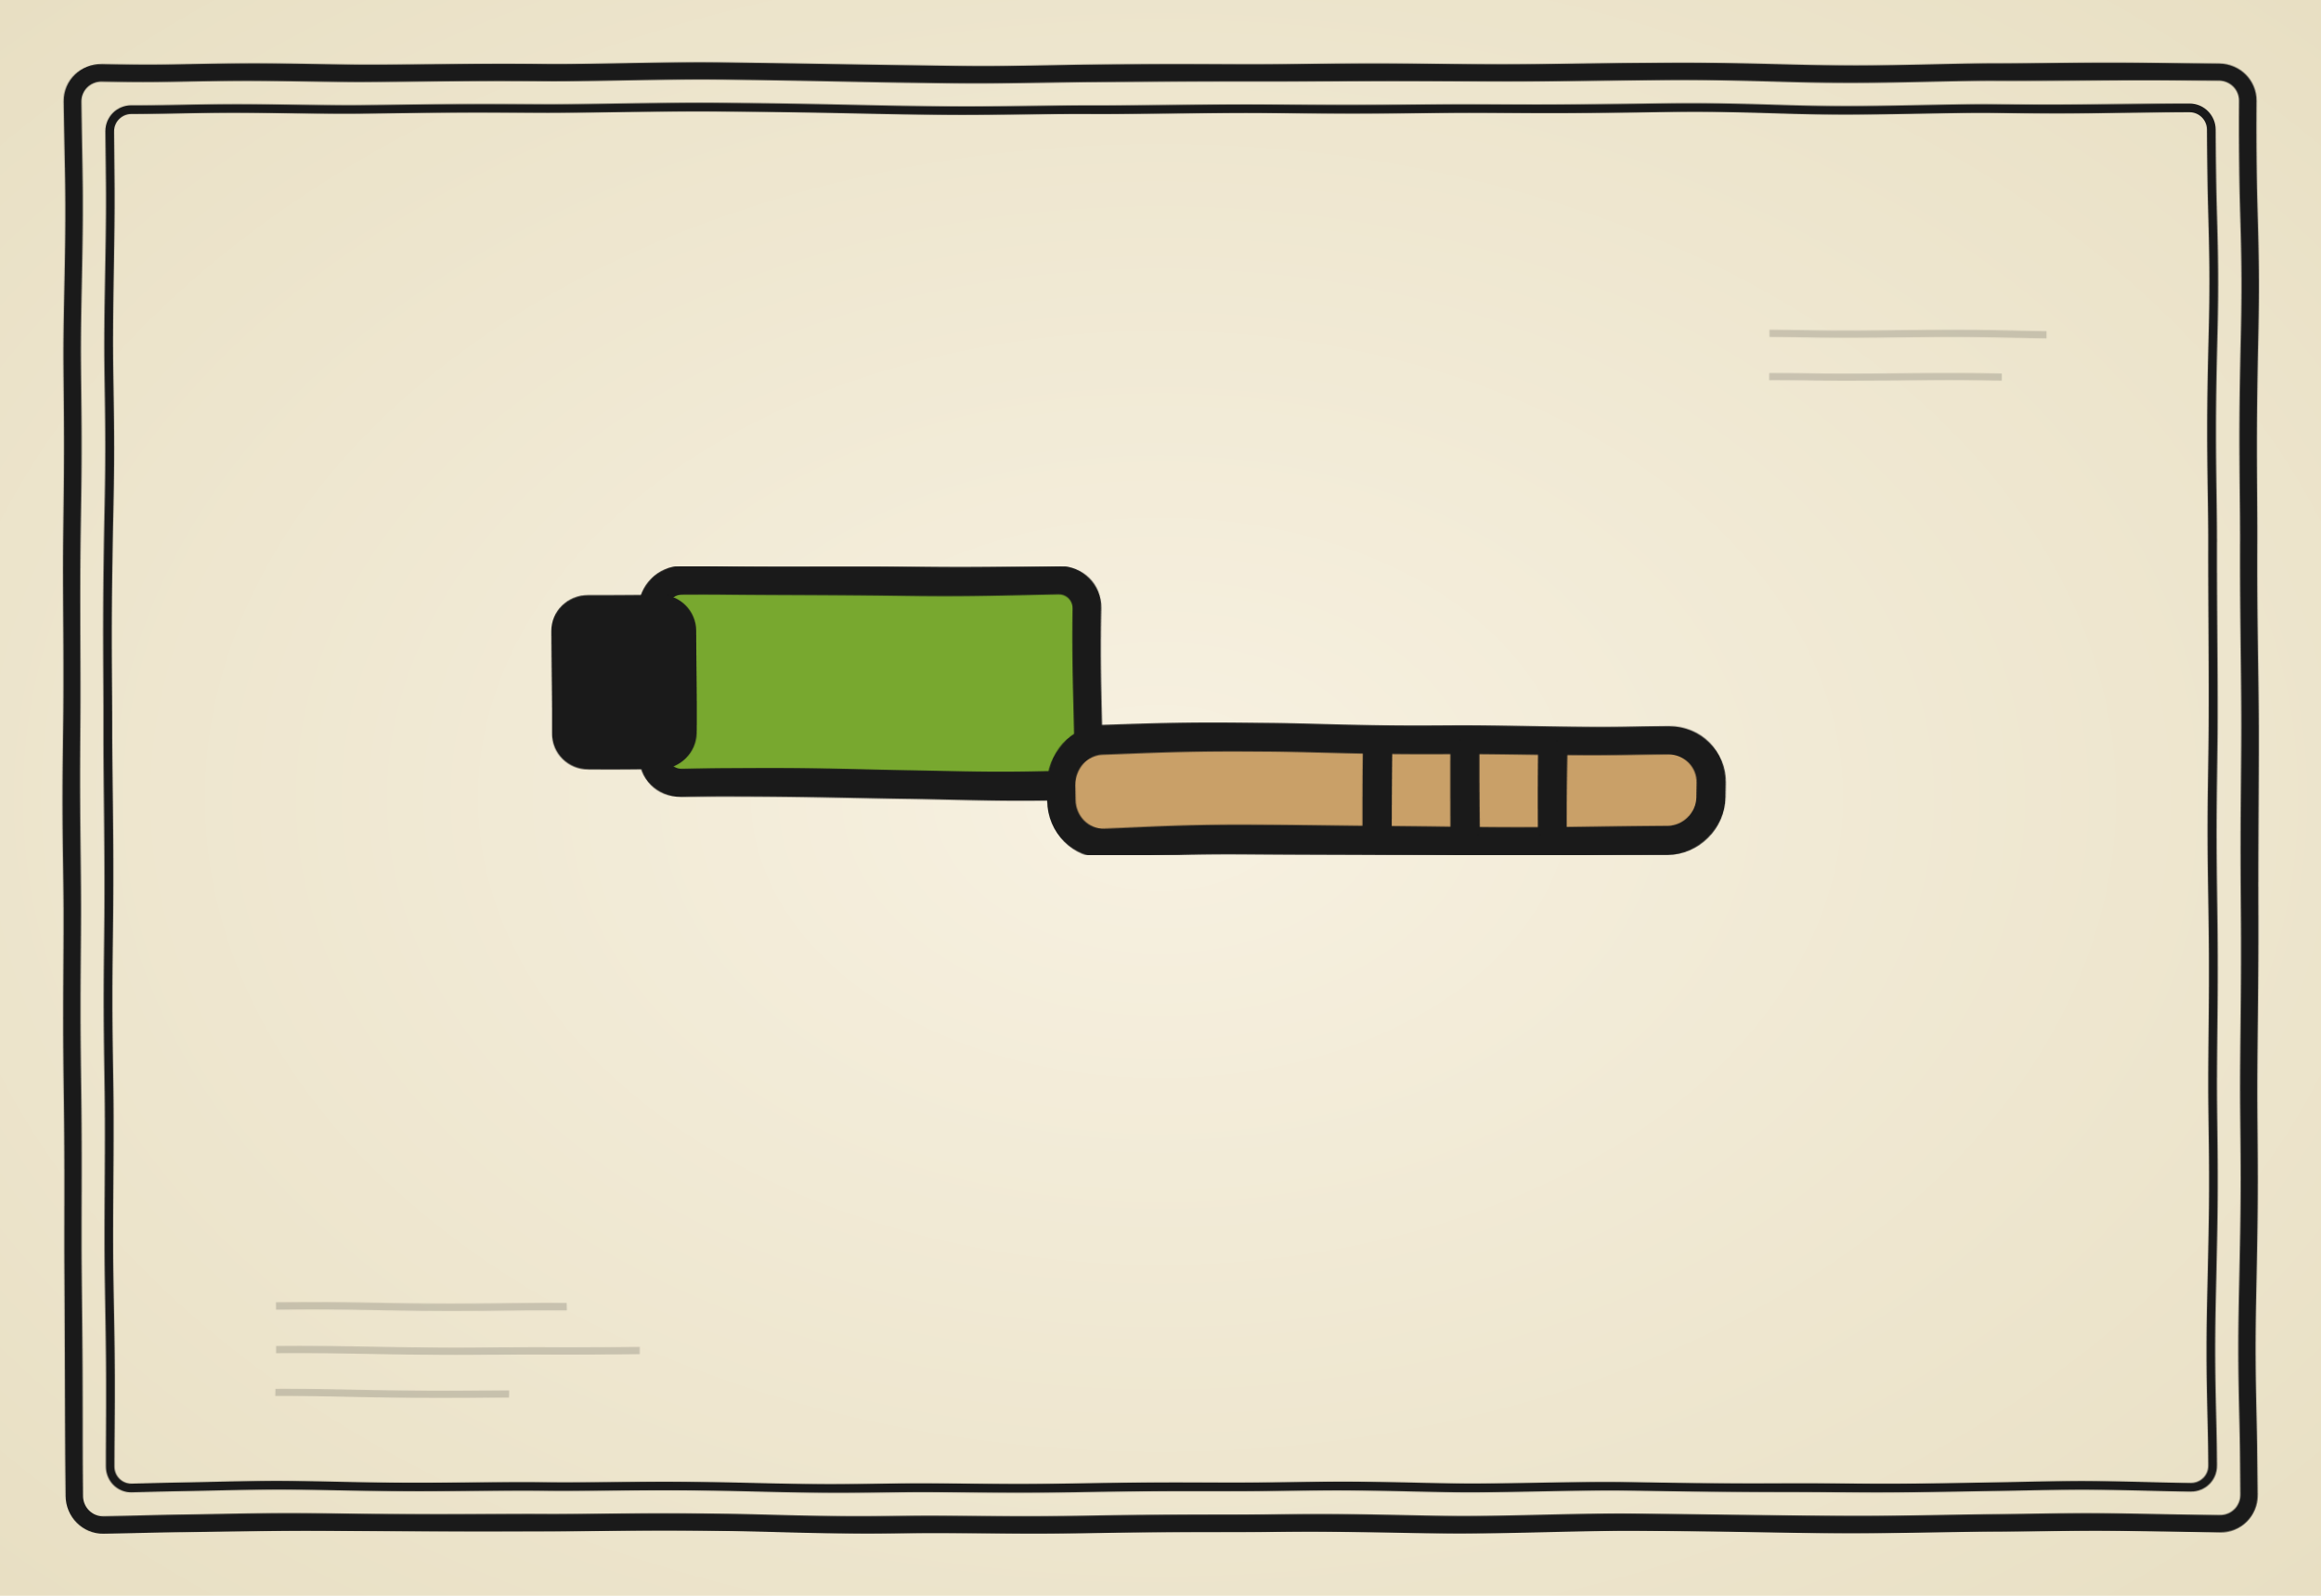
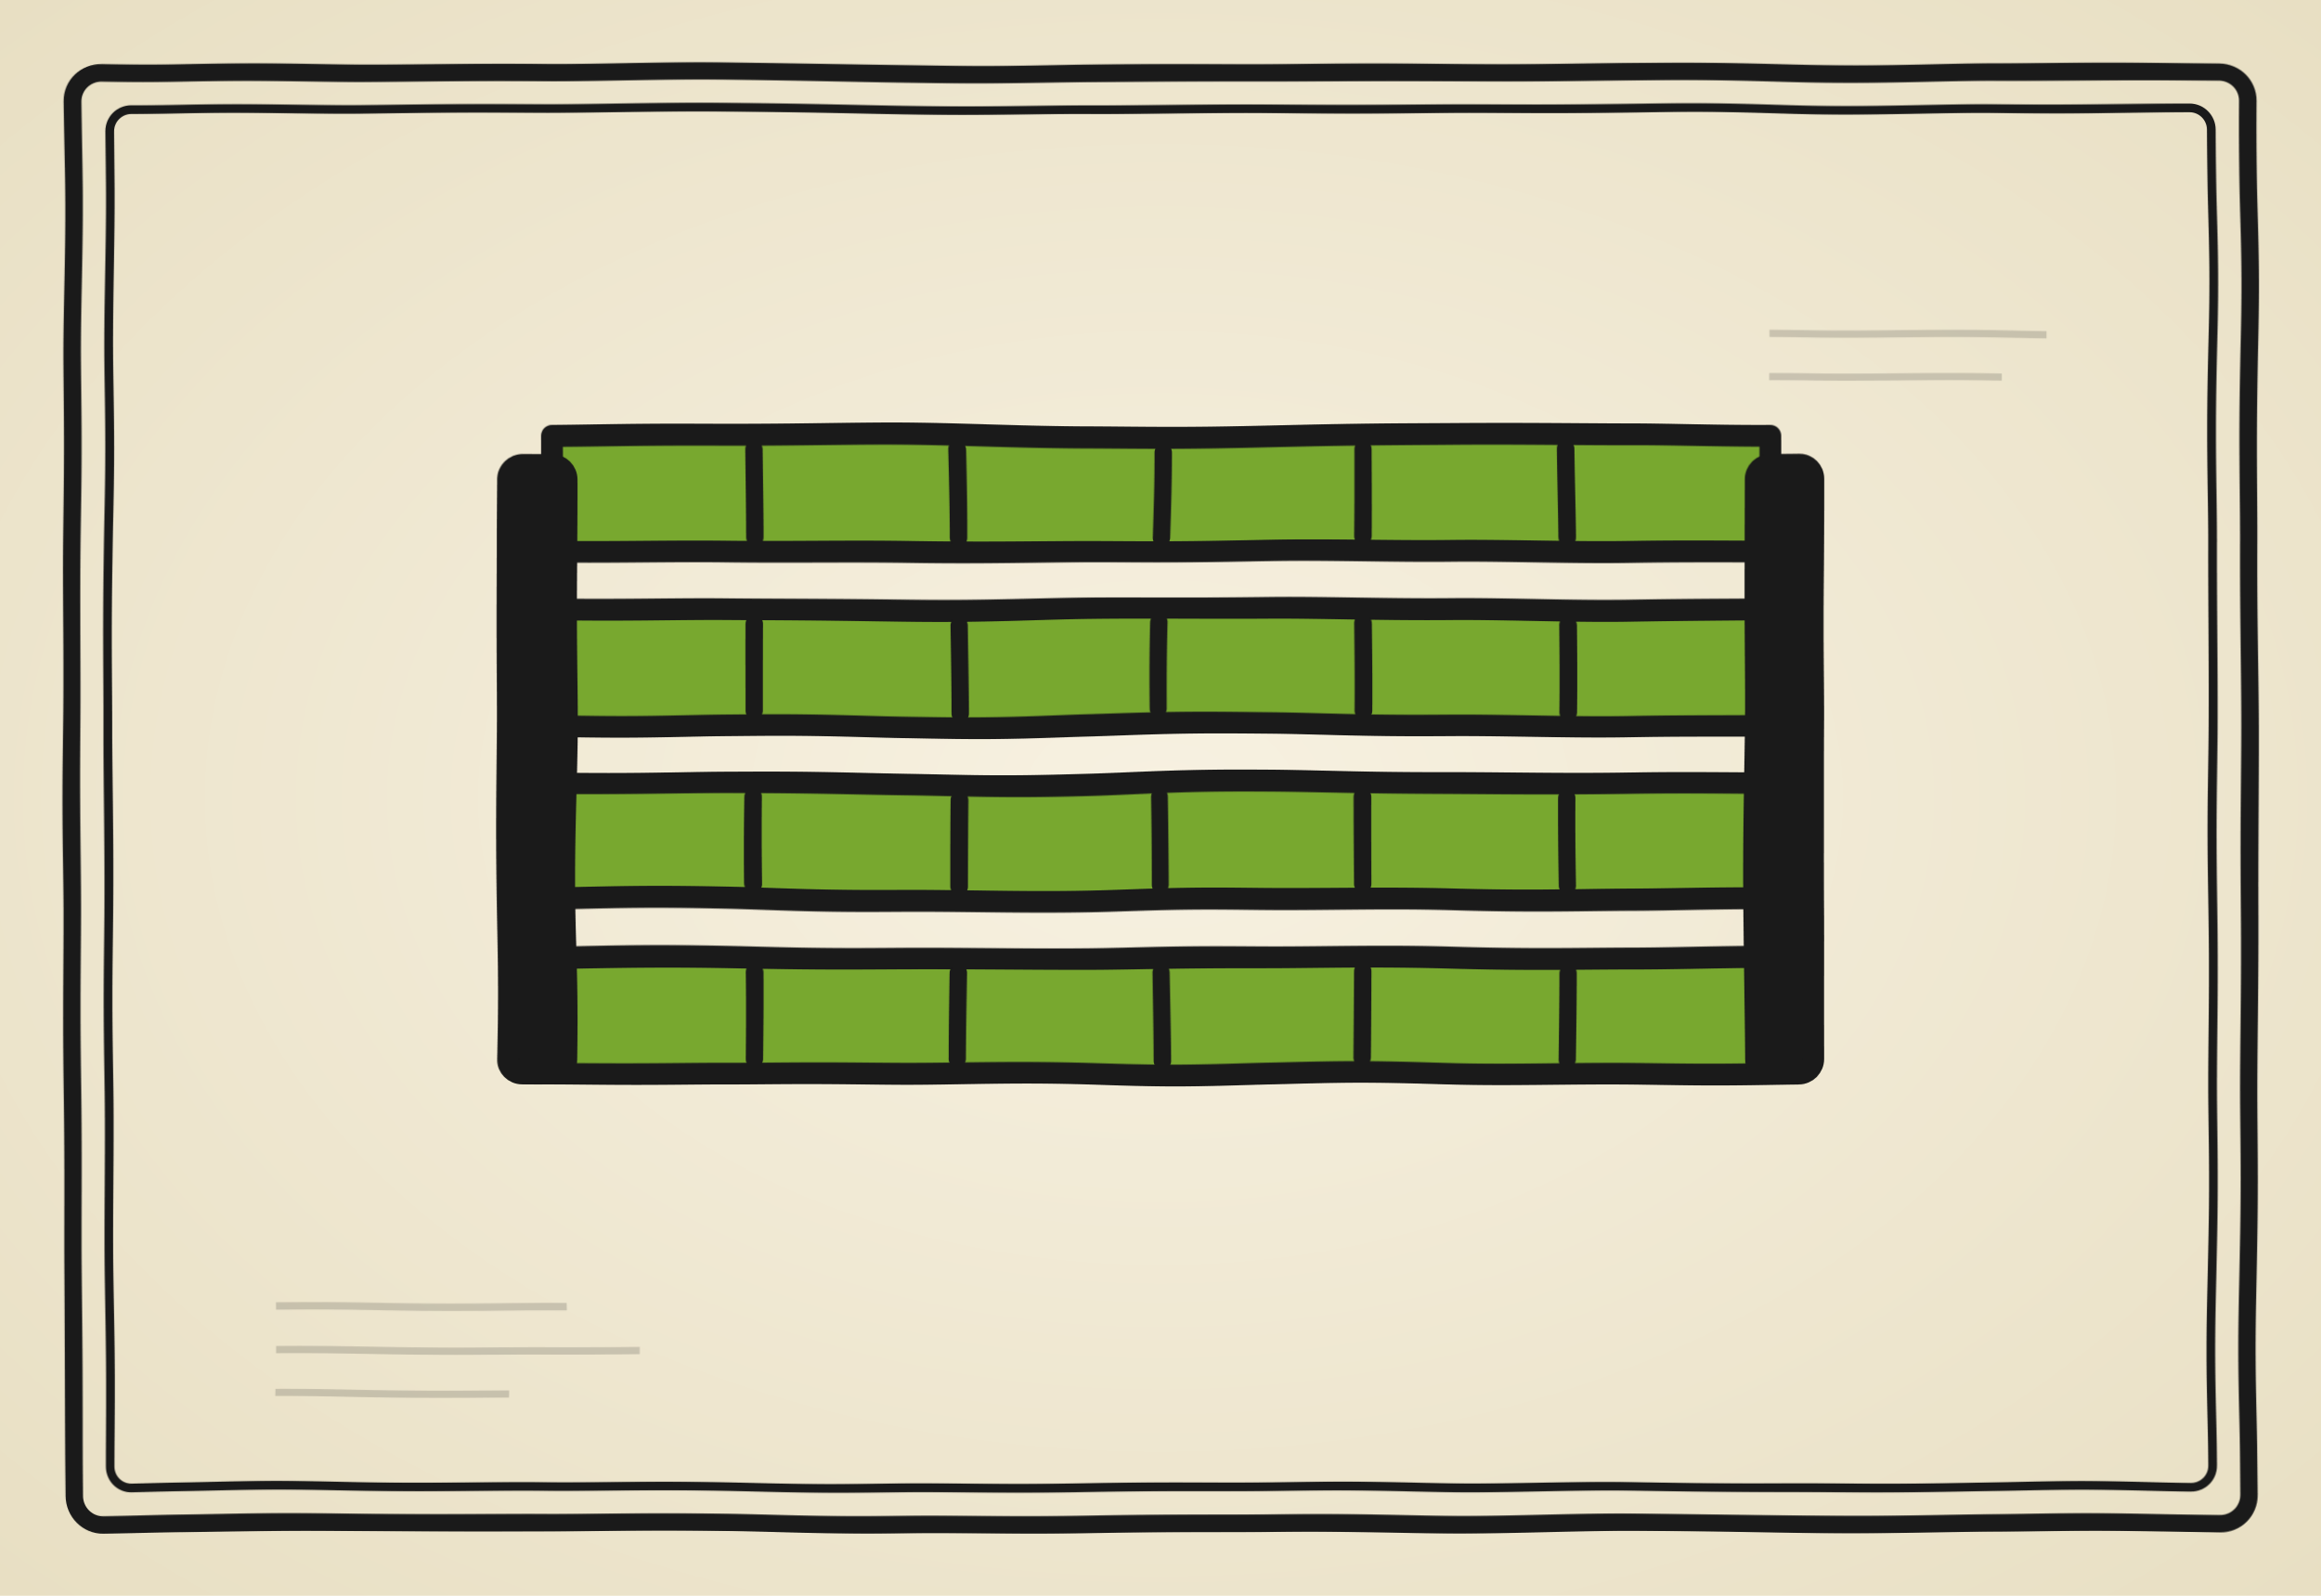
<svg xmlns="http://www.w3.org/2000/svg" viewBox="0 0 320 220" role="img" aria-label="die Steckleiter">
  <defs>
    <radialGradient id="paper" cx="50%" cy="50%" r="70%">
      <stop offset="0%" stop-color="#f7f1e1" />
      <stop offset="100%" stop-color="#e8dfc3" />
    </radialGradient>
    <filter id="sketch" x="-5%" y="-5%" width="110%" height="110%">
      <feTurbulence type="fractalNoise" baseFrequency="0.02" numOctaves="2" seed="517" />
      <feDisplacementMap in="SourceGraphic" scale="1.8" />
    </filter>
    <filter id="sketchLight" x="-5%" y="-5%" width="110%" height="110%">
      <feTurbulence type="fractalNoise" baseFrequency="0.04" numOctaves="1" seed="520" />
      <feDisplacementMap in="SourceGraphic" scale="1.1" />
    </filter>
  </defs>
  <rect width="320" height="220" fill="url(#paper)" />
  <g fill="none" stroke="#1a1a1a" stroke-linecap="round" stroke-linejoin="round" filter="url(#sketchLight)">
    <rect x="10" y="10" width="300" height="200" stroke-width="2.4" rx="4" />
    <rect x="15" y="15" width="290" height="190" stroke-width="1.2" rx="3" />
  </g>
  <g stroke="#1a1a1a" stroke-width="1" opacity="0.18" filter="url(#sketchLight)">
    <line x1="38" y1="180" x2="78" y2="180" />
    <line x1="38" y1="186" x2="88" y2="186" />
    <line x1="38" y1="192" x2="70" y2="192" />
    <line x1="244" y1="46" x2="282" y2="46" />
    <line x1="244" y1="52" x2="276" y2="52" />
  </g>
  <g filter="url(#sketch)">
-     <g stroke="#1a1a1a" stroke-width="4" stroke-linejoin="round" stroke-linecap="round" fill="#78a82f">
-       <rect x="90" y="80" width="60" height="28" rx="4" />
-       <rect x="78" y="84" width="16" height="20" rx="3" fill="#1a1a1a" />
-       <rect x="146" y="102" width="90" height="14" rx="6" fill="#c9a068" />
-       <line x1="190" y1="104" x2="190" y2="114" />
-       <line x1="202" y1="104" x2="202" y2="114" />
-       <line x1="214" y1="104" x2="214" y2="114" />
+     <g stroke="#1a1a1a" stroke-width="3" stroke-linejoin="round" stroke-linecap="round">
+       <polygon points="76.0,76.0 244.0,76.0 244.0,60.0 76.0,60.0" fill="#78a82f" />
+       <line x1="104.0" y1="74.0" x2="104.0" y2="62.0" stroke="#1a1a1a" stroke-width="2.4" />
+       <line x1="132.0" y1="74.0" x2="132.0" y2="62.0" stroke="#1a1a1a" stroke-width="2.4" />
+       <line x1="160.0" y1="74.0" x2="160.0" y2="62.0" stroke="#1a1a1a" stroke-width="2.4" />
+       <line x1="188.0" y1="74.0" x2="188.0" y2="62.0" stroke="#1a1a1a" stroke-width="2.4" />
+       <line x1="216.0" y1="74.0" x2="216.0" y2="62.0" stroke="#1a1a1a" stroke-width="2.4" />
+       <polygon points="76.0,100.0 244.0,100.0 244.0,84.0 76.0,84.0" fill="#78a82f" />
+       <line x1="104.0" y1="98.0" x2="104.0" y2="86.0" stroke="#1a1a1a" stroke-width="2.4" />
+       <line x1="132.0" y1="98.0" x2="132.0" y2="86.0" stroke="#1a1a1a" stroke-width="2.4" />
+       <line x1="160.0" y1="98.0" x2="160.0" y2="86.0" stroke="#1a1a1a" stroke-width="2.4" />
+       <line x1="188.0" y1="98.0" x2="188.0" y2="86.0" stroke="#1a1a1a" stroke-width="2.4" />
+       <line x1="216.0" y1="98.0" x2="216.0" y2="86.0" stroke="#1a1a1a" stroke-width="2.4" />
+       <polygon points="76.0,124.0 244.0,124.0 244.0,108.0 76.0,108.0" fill="#78a82f" />
+       <line x1="104.0" y1="122.0" x2="104.0" y2="110.0" stroke="#1a1a1a" stroke-width="2.4" />
+       <line x1="132.0" y1="122.0" x2="132.0" y2="110.0" stroke="#1a1a1a" stroke-width="2.4" />
+       <line x1="160.0" y1="122.0" x2="160.0" y2="110.0" stroke="#1a1a1a" stroke-width="2.4" />
+       <line x1="188.0" y1="122.0" x2="188.0" y2="110.0" stroke="#1a1a1a" stroke-width="2.4" />
+       <line x1="216.0" y1="122.0" x2="216.0" y2="110.0" stroke="#1a1a1a" stroke-width="2.4" />
+       <polygon points="76.0,148.0 244.0,148.0 244.0,132.0 76.0,132.0" fill="#78a82f" />
+       <line x1="104.0" y1="146.0" x2="104.0" y2="134.0" stroke="#1a1a1a" stroke-width="2.4" />
+       <line x1="132.0" y1="146.0" x2="132.0" y2="134.0" stroke="#1a1a1a" stroke-width="2.4" />
+       <line x1="160.0" y1="146.0" x2="160.0" y2="134.0" stroke="#1a1a1a" stroke-width="2.4" />
+       <line x1="188.0" y1="146.0" x2="188.0" y2="134.0" stroke="#1a1a1a" stroke-width="2.4" />
+       <line x1="216.0" y1="146.0" x2="216.0" y2="134.0" stroke="#1a1a1a" stroke-width="2.4" />
+       <rect x="242" y="64" width="8" height="84" rx="2" fill="#1a1a1a" />
+       <rect x="70" y="64" width="8" height="84" rx="2" fill="#1a1a1a" />
    </g>
  </g>
</svg>
